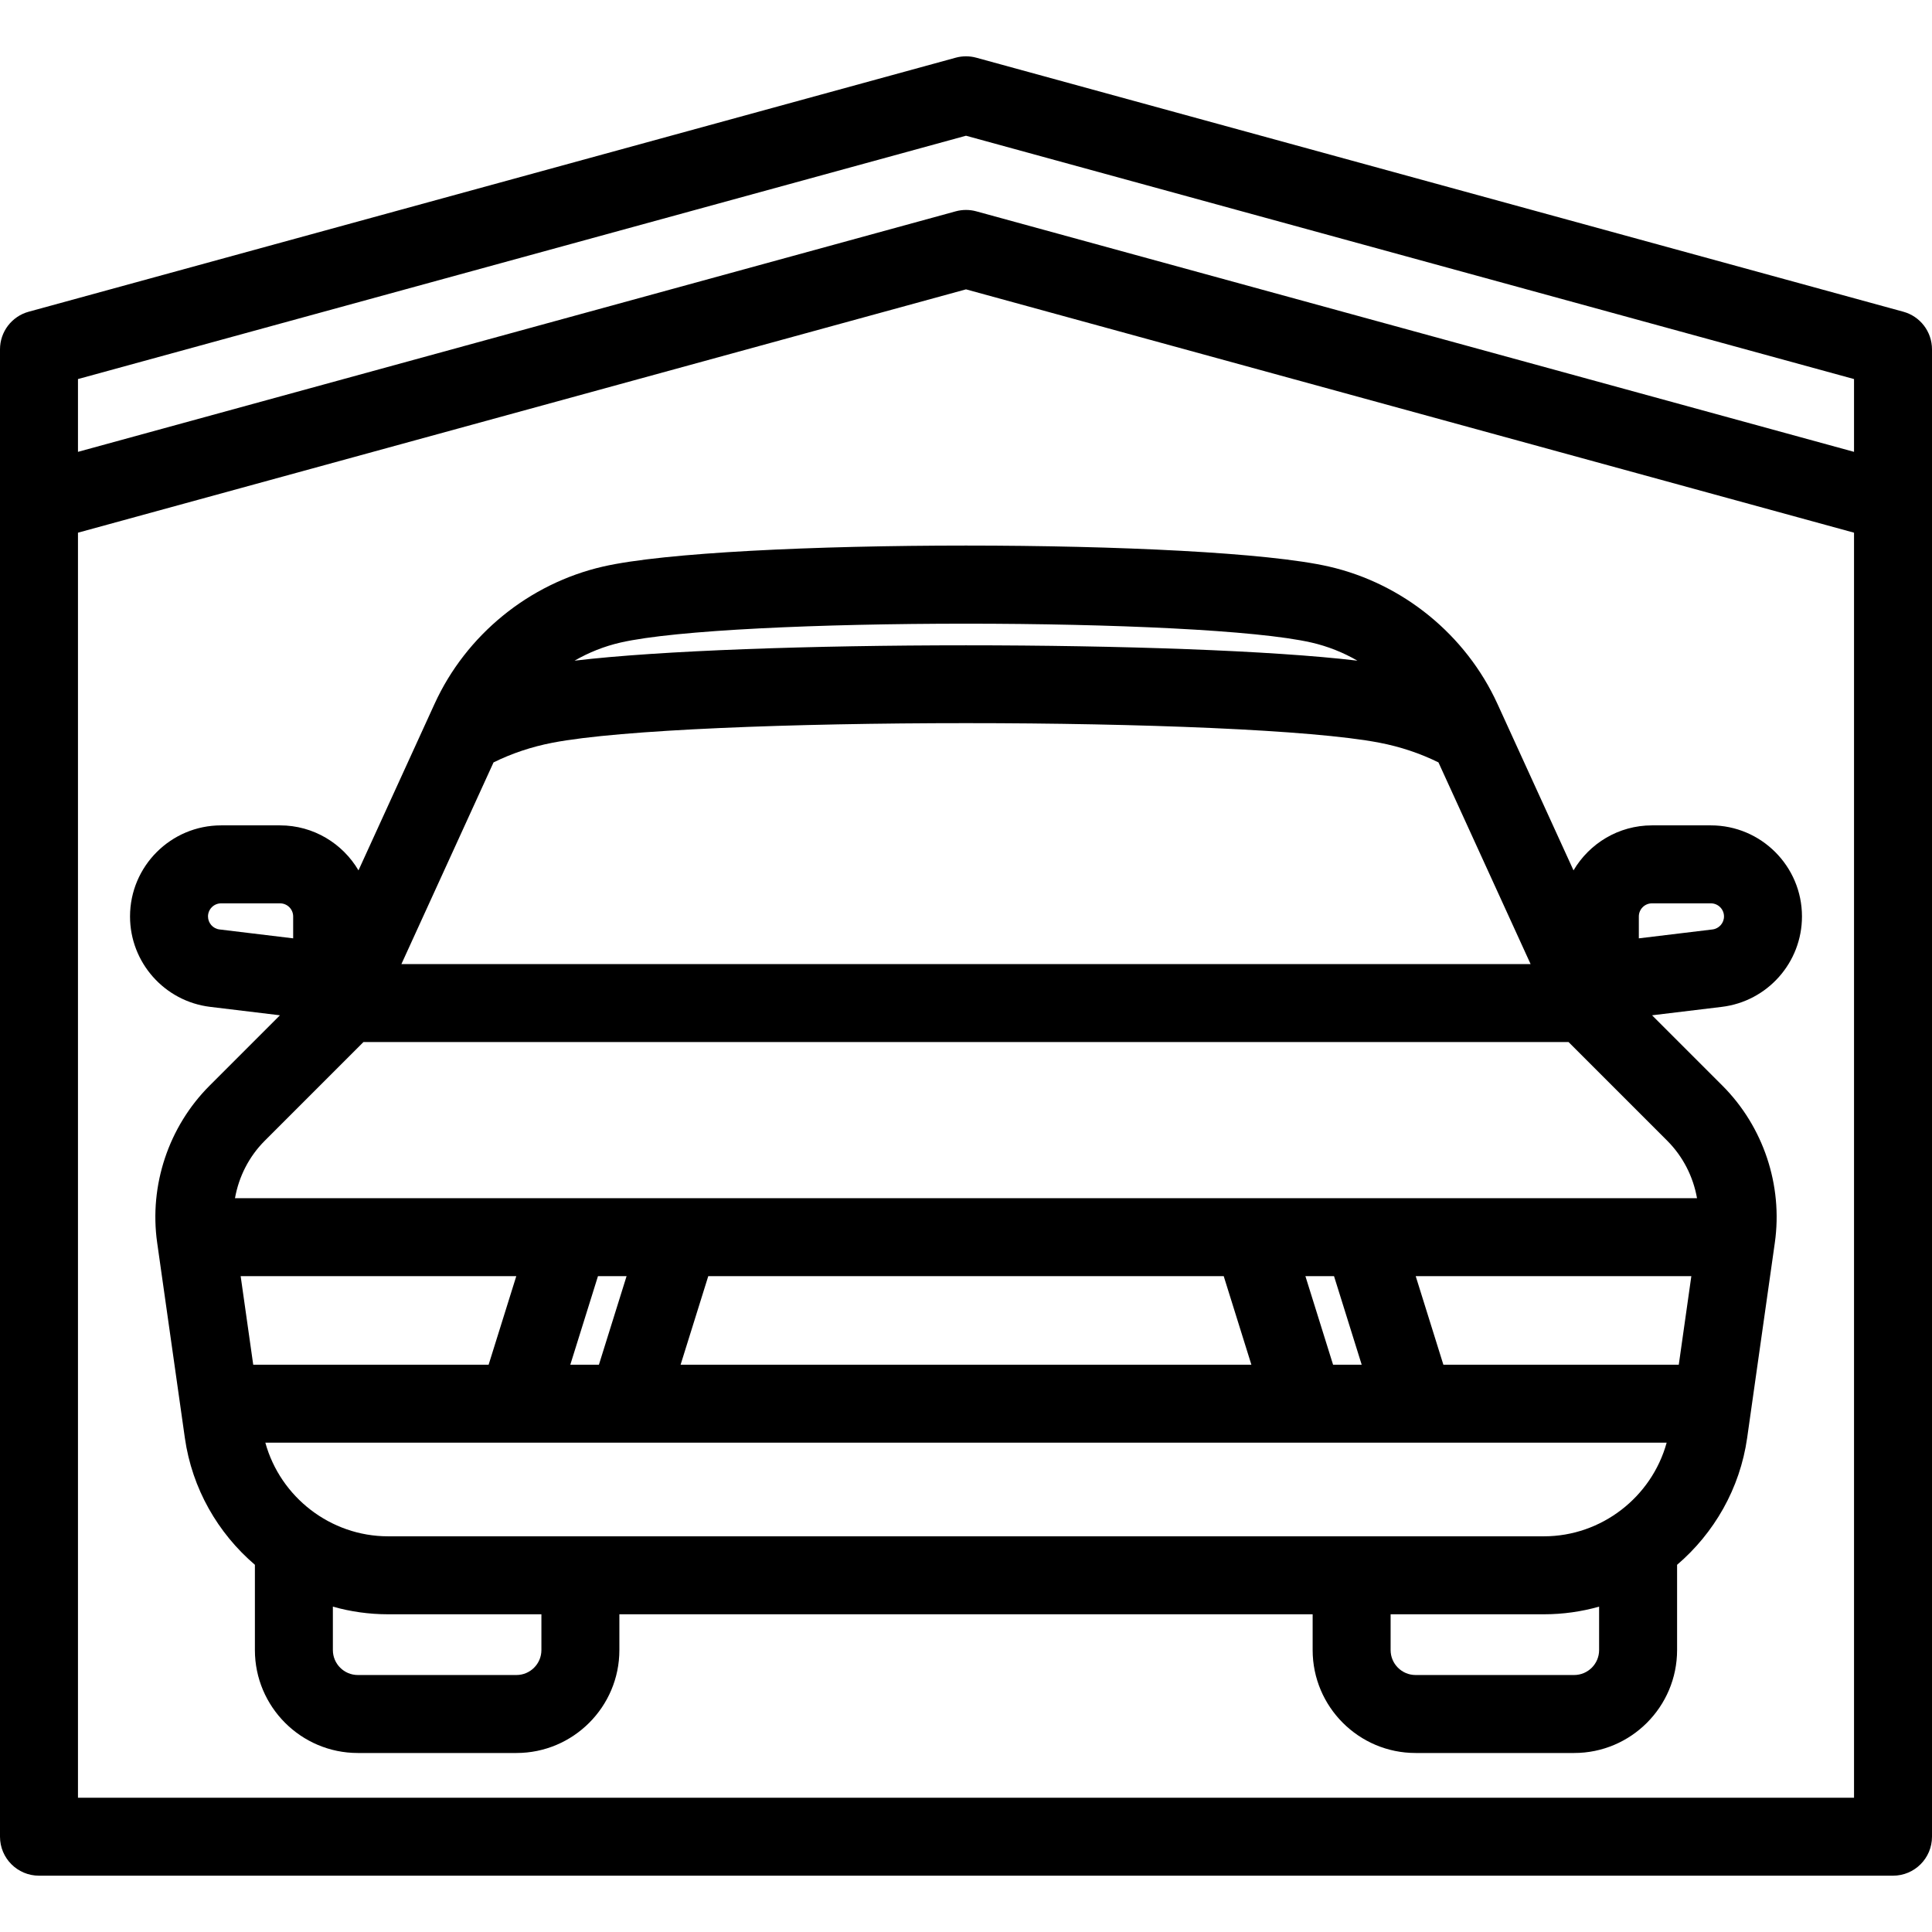
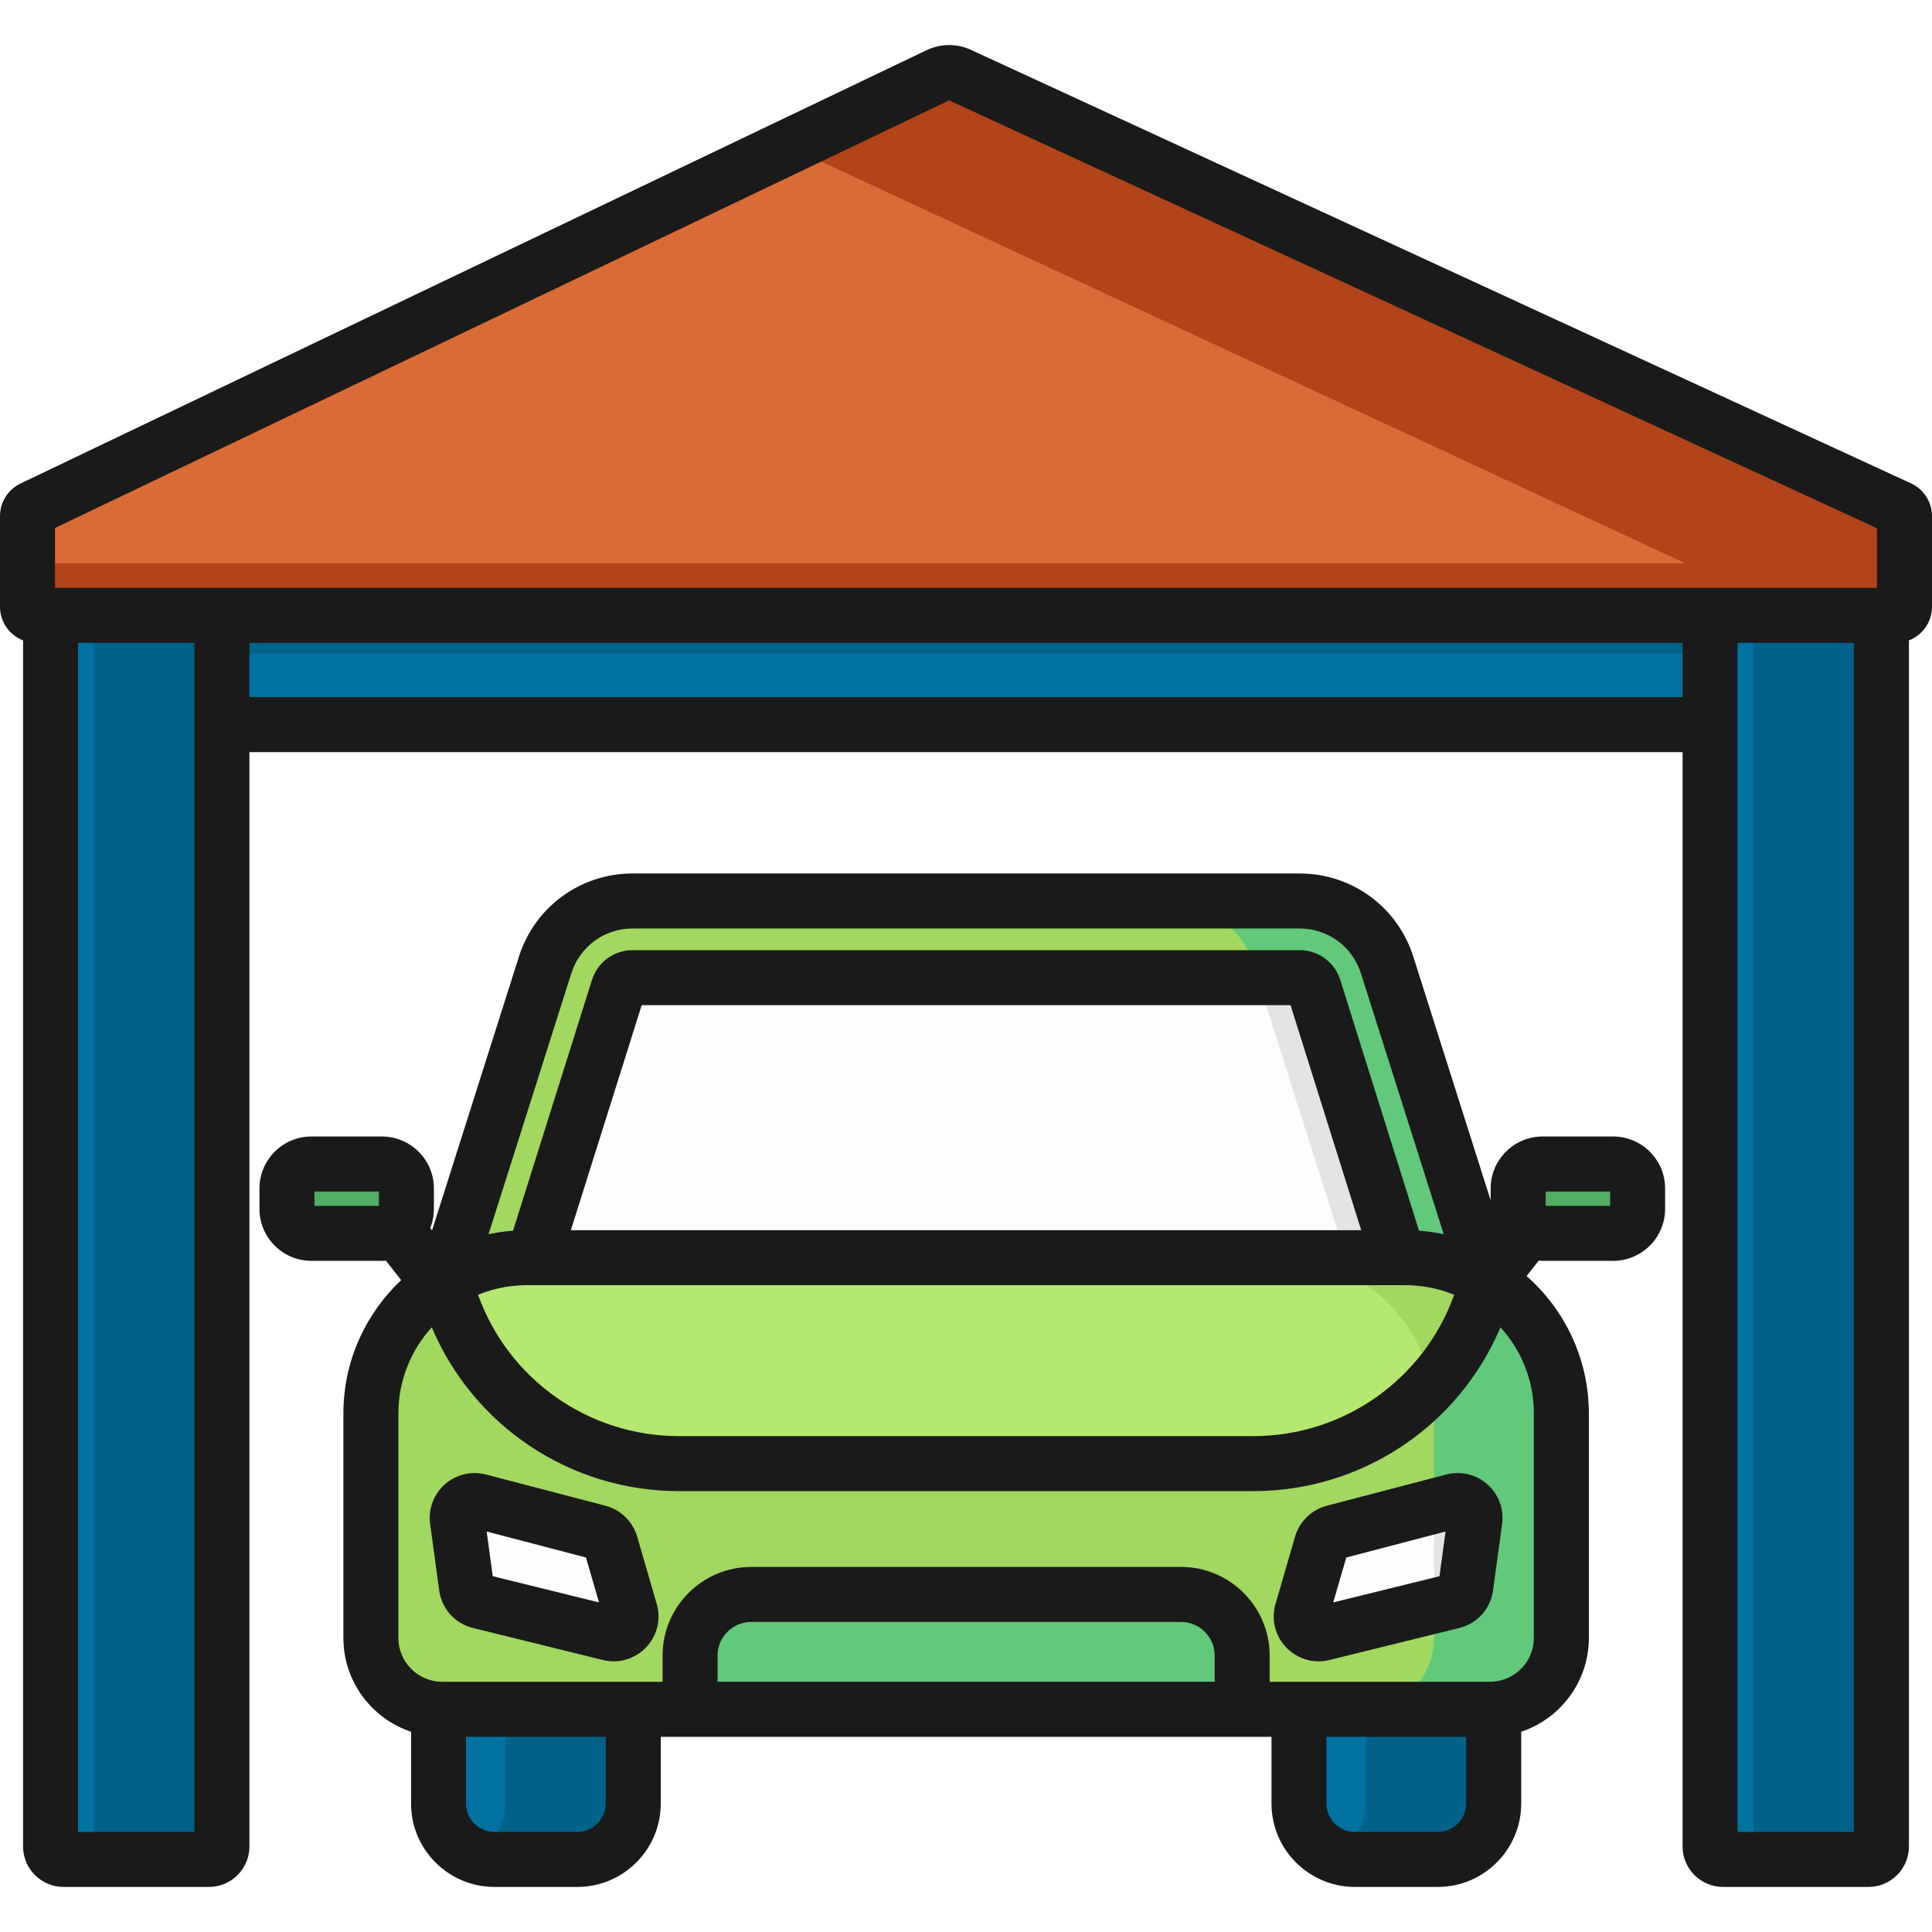
- <svg xmlns="http://www.w3.org/2000/svg" version="1.1" id="Capa_1" x="0px" y="0px" viewBox="0 0 446 446" style="enable-background:new 0 0 446 446;" xml:space="preserve">
+ <svg xmlns="http://www.w3.org/2000/svg" version="1.1" id="Capa_1" x="0px" y="0px" viewBox="0 0 512.002 512.002" style="enable-background:new 0 0 512.002 512.002;" xml:space="preserve">
  <g>
-     <path d="M415.983,211.561c0-11.593-9.431-21.024-21.024-21.024h-13.611c-7.71,0-14.446,4.185-18.105,10.39l-17.549-38.417   c-7.28-15.946-21.827-27.805-38.914-31.722c-28.188-6.459-139.373-6.459-167.561,0c-17.086,3.917-31.633,15.776-38.911,31.719   l-17.552,38.417c-3.659-6.204-10.394-10.387-18.104-10.387H51.041c-11.593,0-21.024,9.431-21.024,21.024   c0,10.625,7.955,19.598,18.503,20.872l16.105,1.945l-16.241,16.241c-9.457,9.457-13.981,23.007-12.103,36.248l6.392,45.068   c1.664,11.733,7.641,22.002,16.17,29.296v19.683c0,13.103,10.66,23.763,23.763,23.763h36.614c13.103,0,23.763-10.66,23.763-23.763   v-8.258h160.04v8.258c0,13.103,10.66,23.763,23.763,23.763h36.605c13.103,0,23.763-10.66,23.763-23.763v-19.68   c8.53-7.294,14.509-17.564,16.174-29.298l6.392-45.068c1.878-13.241-2.646-26.791-12.103-36.248l-16.241-16.241l16.104-1.945   C408.028,231.159,415.983,222.186,415.983,211.561z M143.24,148.333c25.344-5.808,134.175-5.808,159.518,0   c3.751,0.86,7.319,2.287,10.604,4.182c-39.615-4.727-141.132-4.726-180.726,0C135.922,150.62,139.489,149.192,143.24,148.333z    M113.933,175.999c4.241-2.088,8.81-3.619,13.633-4.545c31.213-6.022,159.651-6.022,190.88,0.001   c4.815,0.925,9.381,2.455,13.619,4.541l21.274,46.565H92.663L113.933,175.999z M48.017,211.561c0-1.667,1.356-3.024,3.024-3.024   h13.611c1.667,0,3.024,1.356,3.024,3.024v5.055l-16.998-2.053C49.161,214.379,48.017,213.089,48.017,211.561z M356.424,354.655   H89.576c-13.287,0-24.868-9.068-28.322-21.616h323.493C381.291,345.587,369.71,354.655,356.424,354.655z M333.201,315.039   l-6.385-20.438h63.627l-2.899,20.438H333.201z M307.959,294.6l6.385,20.438h-6.607l-6.385-20.438H307.959z M282.494,294.6   l6.385,20.438H157.117l6.385-20.438H282.494z M138.259,315.039h-6.604l6.385-20.438h6.604L138.259,315.039z M112.798,315.039   H58.456L55.557,294.6h63.626L112.798,315.039z M124.983,380.913c0,3.178-2.585,5.763-5.763,5.763H82.606   c-3.178,0-5.763-2.585-5.763-5.763v-10.021c4.07,1.149,8.344,1.763,12.733,1.763h35.407V380.913z M369.153,380.913   c0,3.178-2.585,5.763-5.763,5.763h-36.605c-3.178,0-5.763-2.585-5.763-5.763v-8.258h35.401c4.388,0,8.661-0.614,12.729-1.763   V380.913z M391.753,276.6H54.247c0.875-4.963,3.239-9.628,6.864-13.253l22.788-22.787h278.204l22.787,22.787   C388.513,266.972,390.877,271.637,391.753,276.6z M395.322,214.563l-16.998,2.053v-5.055c0-1.667,1.356-3.024,3.024-3.024h13.611   c1.667,0,3.024,1.356,3.024,3.024C397.983,213.089,396.839,214.379,395.322,214.563z" />
-     <path d="M439.378,71.961l-214-58.641c-1.557-0.427-3.2-0.427-4.757,0l-214,58.641C2.711,73.032,0,76.586,0,80.641V424   c0,4.97,4.029,9,9,9h428c4.971,0,9-4.03,9-9V80.641C446,76.586,443.289,73.032,439.378,71.961z M223,31.332l205,56.174v16.802   L225.378,48.785c-1.557-0.427-3.2-0.427-4.757,0L18,104.308V87.506L223,31.332z M18,415V122.971l205-56.174l205,56.174V415H18z" />
+     <path style="fill:#50AD62;" d="M101.22,308.472H82.529c-3.574,0-6.482,2.908-6.482,6.482v5.416c0,3.574,2.908,6.482,6.482,6.482   h18.692c1.787,0,3.407-0.727,4.581-1.901s1.901-2.794,1.901-4.581v-5.416C107.702,311.38,104.794,308.472,101.22,308.472z" />
+     <path style="fill:#50AD62;" d="M408.811,308.472h18.691c3.574,0,6.482,2.908,6.482,6.482v5.416c0,3.574-2.908,6.482-6.482,6.482   h-18.691c-1.787,0-3.407-0.727-4.581-1.901s-1.901-2.794-1.901-4.581v-5.416C402.329,311.38,405.237,308.472,408.811,308.472z" />
+   </g>
+   <path style="fill:#0072A2;" d="M117.214,448.132c-0.334,0-0.666-0.009-0.995-0.026v29.846c0,8.184,6.635,14.819,14.819,14.819  h21.966c8.184,0,14.819-6.635,14.819-14.819v-29.82H117.214z" />
+   <path style="fill:#006289;" d="M133.917,448.132v29.82c0,6.059-3.64,11.26-8.849,13.557c1.827,0.806,3.844,1.262,5.969,1.262h21.966  c8.184,0,14.819-6.635,14.819-14.819v-29.82H133.917z" />
+   <path style="fill:#0072A2;" d="M394.854,448.132h-50.608v29.82c0,8.184,6.635,14.819,14.819,14.819h21.966  c8.184,0,14.819-6.635,14.819-14.819v-29.846C395.52,448.123,395.188,448.132,394.854,448.132z" />
+   <path style="fill:#006289;" d="M394.854,448.132h-32.909v29.82c0,6.059-3.64,11.26-8.849,13.557  c1.827,0.806,3.844,1.262,5.969,1.262h21.966c8.184,0,14.819-6.635,14.819-14.819v-29.846  C395.52,448.122,395.188,448.132,394.854,448.132z" />
+   <path style="fill:#FFFCFD;" d="M139.603,333.297h232.862c7.966,0,15.401,2.26,21.71,6.166l-26.574-83.734  c-3.204-10.096-12.577-16.955-23.169-16.955H167.635c-10.592,0-19.965,6.859-23.169,16.955l-26.574,83.734  C124.202,335.557,131.637,333.297,139.603,333.297z" />
+   <path style="fill:#E4E4E4;" d="M367.601,255.728c-3.204-10.096-12.577-16.955-23.169-16.955h-35.466  c10.592,0,19.965,6.859,23.169,16.955l24.617,77.569h15.713c7.966,0,15.401,2.26,21.71,6.166L367.601,255.728z" />
+   <path style="fill:#A0D860;" d="M394.854,452.993h-277.64c-10.452,0-18.925-8.473-18.925-18.925v-59.457  c0-22.817,18.497-41.314,41.314-41.314h232.862c22.817,0,41.314,18.497,41.314,41.314v59.458  C413.779,444.52,405.306,452.993,394.854,452.993z" />
+   <g>
+     <path style="fill:#61C979;" d="M372.465,333.297h-33.708c22.817,0,41.314,18.497,41.314,41.314v59.457   c0,10.452-8.473,18.925-18.925,18.925h33.708c10.452,0,18.925-8.473,18.925-18.925v-59.457   C413.779,351.794,395.282,333.297,372.465,333.297z" />
+     <path style="fill:#61C979;" d="M312.974,422.541h-113.88c-8.956,0-16.217,7.261-16.217,16.217v14.209h146.314v-14.209   C329.191,429.801,321.93,422.541,312.974,422.541z" />
+   </g>
+   <g>
+     <path style="fill:#FFFCFD;" d="M126.954,397.813l31.647,8.275c1.572,0.411,2.811,1.618,3.264,3.178l5.171,17.814   c0.991,3.413-2.086,6.617-5.536,5.766l-34.42-8.49c-1.837-0.453-3.211-1.982-3.467-3.857l-2.399-17.598   C120.772,399.645,123.776,396.982,126.954,397.813z" />
+     <path style="fill:#FFFCFD;" d="M385.113,397.813l-31.647,8.275c-1.572,0.411-2.811,1.618-3.264,3.178l-5.171,17.814   c-0.991,3.413,2.086,6.617,5.536,5.766l34.42-8.49c1.837-0.453,3.211-1.982,3.467-3.857l2.399-17.598   C391.296,399.645,388.292,396.982,385.113,397.813z" />
+   </g>
+   <path style="fill:#E4E4E4;" d="M385.113,397.813l-5.042,1.319v26.436l4.916-1.212c1.837-0.453,3.211-1.982,3.467-3.857l2.399-17.598  C391.296,399.645,388.292,396.982,385.113,397.813z" />
+   <path style="fill:#B4E870;" d="M372.465,333.297H139.603c-7.937,0-15.348,2.243-21.643,6.122  c7.088,28.443,32.636,48.458,62.006,48.458h152.137c29.37,0,54.918-20.014,62.006-48.458  C387.813,335.54,380.402,333.297,372.465,333.297z" />
+   <g>
+     <path style="fill:#A0D860;" d="M389.409,336.934c-0.124-0.056-0.247-0.113-0.371-0.168c-1.58-0.693-3.213-1.288-4.889-1.782   c-0.184-0.054-0.37-0.106-0.555-0.158c-0.71-0.198-1.427-0.378-2.151-0.539c-0.139-0.031-0.275-0.066-0.415-0.096   c-0.842-0.178-1.694-0.329-2.554-0.454c-0.185-0.027-0.373-0.047-0.56-0.071c-0.688-0.091-1.382-0.164-2.081-0.221   c-0.241-0.019-0.483-0.04-0.725-0.055c-0.873-0.055-1.75-0.093-2.637-0.093c-0.002,0-0.004,0-0.006,0h-33.708   c20.209,0,37.018,14.514,40.599,33.685c6.955-7.637,12.124-17.019,14.752-27.563c-0.761-0.469-1.54-0.912-2.332-1.332   c-0.082-0.044-0.166-0.084-0.249-0.128C390.832,337.598,390.125,337.257,389.409,336.934z" />
+     <path style="fill:#A0D860;" d="M141.35,333.297l22.484-71.422c0.528-1.664,2.056-2.782,3.802-2.782h176.796   c1.746,0,3.274,1.118,3.801,2.782l22.427,71.422h1.805c7.966,0,15.401,2.26,21.71,6.166l-26.574-83.735   c-3.204-10.096-12.577-16.955-23.169-16.955H167.635c-10.592,0-19.965,6.859-23.169,16.955l-26.574,83.735   c6.309-3.906,13.745-6.166,21.71-6.166H141.35z" />
+   </g>
+   <path style="fill:#61C979;" d="M367.601,255.728c-3.204-10.096-12.577-16.955-23.169-16.955h-35.304  c10.592,0,19.965,6.859,23.169,16.955l1.068,3.365h11.067c1.746,0,3.274,1.118,3.801,2.782l22.427,71.422h1.805  c7.966,0,15.401,2.26,21.71,6.166L367.601,255.728z" />
+   <rect x="53.95" y="158.211" style="fill:#0072A2;" width="404.1" height="33.822" />
+   <rect x="53.95" y="158.211" style="fill:#006289;" width="404.1" height="15.04" />
+   <path style="fill:#0072A2;" d="M453.189,158.215v331.122c0,1.896,1.537,3.434,3.434,3.434h38.542c1.896,0,3.434-1.537,3.434-3.434  V158.215H453.189z" />
+   <path style="fill:#006289;" d="M464.693,158.215v334.556h30.471c1.896,0,3.434-1.537,3.434-3.434V158.215H464.693z" />
+   <path style="fill:#0072A2;" d="M13.402,158.215v331.122c0,1.896,1.537,3.434,3.434,3.434h38.542c1.896,0,3.434-1.537,3.434-3.434  V158.215H13.402z" />
+   <path style="fill:#006289;" d="M24.906,158.215v334.556h30.471c1.896,0,3.434-1.537,3.434-3.434V158.215H24.906z" />
+   <path style="fill:#D96B37;" d="M503.397,134.72L254.269,19.833c-1.768-0.815-3.808-0.801-5.564,0.039L8.575,134.712  c-0.786,0.376-1.287,1.17-1.287,2.042v24.06c0,1.25,1.013,2.263,2.263,2.263h492.898c1.25,0,2.263-1.013,2.263-2.263v-24.038  C504.712,135.892,504.199,135.09,503.397,134.72z" />
+   <path style="fill:#B14418;" d="M503.397,134.72L254.269,19.833c-1.768-0.815-3.808-0.801-5.564,0.039l-39.646,18.96l237.578,110.449  H7.288v11.532c0,1.25,1.013,2.263,2.263,2.263h492.898c1.25,0,2.263-1.013,2.263-2.263v-24.038  C504.712,135.893,504.199,135.09,503.397,134.72z" />
+   <g>
+     <path style="fill:#1A1A1A;" d="M168.865,407.235c-1.161-4.003-4.387-7.143-8.419-8.198l-31.648-8.274   c-0.992-0.259-2.009-0.391-3.025-0.391c-3.427,0-6.693,1.489-8.959,4.085c-2.257,2.586-3.284,6.023-2.82,9.427l2.399,17.598   c0.663,4.869,4.173,8.774,8.943,9.948l34.42,8.491c0.943,0.233,1.91,0.351,2.872,0.351c3.708,0,7.26-1.782,9.502-4.768   c2.265-3.016,2.96-6.827,1.905-10.456L168.865,407.235z M130.59,417.715l-1.614-11.84l26.314,6.88l3.457,11.907L130.59,417.715z" />
+     <path style="fill:#1A1A1A;" d="M386.294,390.372c-1.016,0-2.034,0.132-3.025,0.391l-31.648,8.274   c-4.031,1.054-7.257,4.195-8.418,8.197l-5.172,17.814c-1.054,3.629-0.36,7.439,1.905,10.456c2.241,2.985,5.794,4.768,9.501,4.768   c0.001,0,0.001,0,0.001,0c0.962,0,1.929-0.118,2.872-0.351l34.418-8.49c4.771-1.176,8.281-5.08,8.944-9.948l2.398-17.598   c0.465-3.406-0.563-6.843-2.819-9.428C392.987,391.861,389.722,390.372,386.294,390.372z M381.478,417.715l-28.157,6.946   l3.457-11.907l26.314-6.88L381.478,417.715z" />
+     <path style="fill:#1A1A1A;" d="M427.503,301.184h-18.692c-7.592,0-13.77,6.177-13.77,13.77v3.147l-20.494-64.578   c-4.183-13.181-16.284-22.037-30.115-22.037H167.635c-13.828,0-25.931,8.856-30.115,22.037l-23.023,72.546l-0.483-0.616   c0.635-1.597,0.975-3.313,0.975-5.083v-5.416c0-7.592-6.177-13.77-13.77-13.77H82.528c-7.592,0-13.77,6.177-13.77,13.77v5.416   c0,7.592,6.177,13.77,13.77,13.77h18.692c0.351,0,0.698-0.025,1.045-0.051l4.046,5.162c-9.415,8.869-15.31,21.435-15.31,35.36   v59.458c0,11.559,7.524,21.388,17.93,24.864v19.019c0,12.19,9.917,22.107,22.106,22.107h21.966c12.19,0,22.107-9.917,22.107-22.107   v-17.671h161.849v17.671c0,12.19,9.917,22.107,22.106,22.107h21.965c12.19,0,22.107-9.917,22.107-22.107v-19.019   c10.405-3.476,17.93-13.304,17.93-24.864v-59.458c0-14.501-6.392-27.531-16.497-36.443l3.197-4.079   c0.346,0.026,0.693,0.051,1.044,0.051h18.692c7.592,0,13.77-6.177,13.77-13.77v-5.416   C441.272,307.362,435.095,301.184,427.503,301.184z M100.414,319.565h-17.08v-3.805h17.08V319.565z M151.412,257.933   c2.254-7.101,8.774-11.872,16.223-11.872h176.798c7.45,0,13.969,4.77,16.223,11.871l21.943,69.142   c-0.023-0.005-0.046-0.009-0.069-0.013c-0.044-0.009-0.088-0.018-0.132-0.028c-0.201-0.042-0.404-0.077-0.605-0.116   c-0.003-0.001-0.006-0.001-0.009-0.002c-0.293-0.057-0.586-0.117-0.881-0.169c-0.209-0.037-0.42-0.067-0.63-0.101   c-0.224-0.036-0.447-0.074-0.673-0.107c-0.114-0.017-0.227-0.035-0.342-0.051c-0.255-0.036-0.511-0.064-0.766-0.096   c-0.296-0.037-0.592-0.077-0.89-0.108c-0.036-0.004-0.071-0.009-0.106-0.013c-0.113-0.012-0.227-0.019-0.34-0.029   c-0.108-0.01-0.217-0.018-0.325-0.028c-0.26-0.023-0.518-0.052-0.778-0.071l-20.871-66.465c-1.49-4.708-5.809-7.871-10.749-7.871   H167.636c-4.935,0-9.255,3.161-10.754,7.882l-20.921,66.459c-0.063,0.005-0.125,0.015-0.188,0.02   c-0.29,0.023-0.579,0.047-0.868,0.075c-0.11,0.011-0.221,0.017-0.331,0.029c-0.608,0.063-1.214,0.139-1.819,0.225   c-0.067,0.009-0.132,0.021-0.199,0.031c-0.01,0.001-0.019,0.003-0.029,0.005c-0.243,0.036-0.484,0.074-0.726,0.113   c-0.515,0.084-1.029,0.176-1.54,0.276c-0.196,0.038-0.393,0.072-0.588,0.113c-0.054,0.011-0.107,0.023-0.161,0.034   c-0.015,0.003-0.03,0.005-0.045,0.008L151.412,257.933z M360.734,326.009H151.285l18.771-59.629h171.953L360.734,326.009z    M127.891,342.667c0.041-0.015,0.082-0.032,0.123-0.047c0.125-0.046,0.253-0.085,0.379-0.129c0.535-0.187,1.075-0.361,1.619-0.521   c0.164-0.048,0.33-0.095,0.495-0.141c0.036-0.01,0.072-0.02,0.108-0.03c0.544-0.149,1.093-0.284,1.645-0.406   c0.16-0.035,0.319-0.074,0.479-0.107c0.659-0.136,1.323-0.252,1.991-0.348c0.163-0.023,0.327-0.041,0.49-0.063   c0.554-0.072,1.11-0.129,1.669-0.174c0.094-0.007,0.187-0.015,0.281-0.021c0.107-0.008,0.214-0.017,0.321-0.023   c0.701-0.043,1.403-0.073,2.108-0.073c0.001,0,0.002,0,0.004,0h1.747h229.31h1.805c0.706,0,1.409,0.03,2.111,0.073   c0.114,0.007,0.227,0.017,0.34,0.025c0.087,0.006,0.173,0.013,0.26,0.02c0.561,0.045,1.119,0.102,1.675,0.174   c0.161,0.021,0.324,0.039,0.484,0.062c0.668,0.096,1.333,0.213,1.993,0.348c0.16,0.033,0.319,0.071,0.479,0.107   c0.552,0.122,1.1,0.257,1.645,0.406c0.041,0.011,0.082,0.022,0.123,0.034c0.159,0.044,0.318,0.089,0.476,0.135   c0.549,0.161,1.093,0.337,1.633,0.525c0.121,0.043,0.245,0.08,0.366,0.124c0.043,0.016,0.085,0.033,0.127,0.049   c0.403,0.148,0.799,0.316,1.197,0.479c-8.001,22.31-29.154,37.444-53.271,37.444H179.965c-24.117,0-45.27-15.134-53.271-37.444   C127.091,342.982,127.487,342.815,127.891,342.667z M160.534,477.951c0,4.152-3.379,7.531-7.531,7.531h-21.966   c-4.152,0-7.531-3.379-7.531-7.531v-17.67h37.028V477.951z M321.904,445.679h-131.74v-6.921c0-4.924,4.006-8.929,8.93-8.929   h113.879c4.924,0,8.93,4.005,8.93,8.929v6.921H321.904z M388.561,477.951c0,4.152-3.379,7.531-7.531,7.531h-21.965   c-4.152,0-7.531-3.379-7.531-7.531v-17.67h37.027V477.951z M406.491,374.611v59.458c0,6.145-4.792,11.181-10.834,11.597   c-0.061,0.002-0.122-0.003-0.184,0l-0.439,0.028l-50.787,0.013h-7.768v-6.948c0-12.96-10.544-23.504-23.505-23.504h-113.88   c-12.961,0-23.505,10.544-23.505,23.504v6.948h-58.344l-0.652-0.041c-0.062-0.003-0.123,0.002-0.184,0   c-6.041-0.416-10.833-5.452-10.833-11.597v-59.458c0-8.793,3.353-16.818,8.847-22.863c10.991,26.027,36.559,43.417,65.542,43.417   h152.137c28.983,0,54.55-17.391,65.542-43.417C403.138,357.793,406.491,365.818,406.491,374.611z M426.697,319.565h-17.08v-3.805   h17.08V319.565z" />
+     <path style="fill:#1A1A1A;" d="M506.449,128.103L257.32,13.215c-1.829-0.844-3.778-1.272-5.792-1.272   c-2.052,0-4.115,0.468-5.967,1.354L5.43,128.138C2.131,129.715,0,133.097,0,136.753v24.061c0,4.054,2.543,7.517,6.115,8.901   v319.622c0,5.912,4.809,10.722,10.721,10.722h38.542c5.912,0,10.722-4.81,10.722-10.722V199.324h379.802v290.013   c0,5.912,4.81,10.722,10.722,10.722h38.542c5.912,0,10.721-4.81,10.721-10.722V169.714c3.571-1.384,6.115-4.847,6.115-8.901   v-24.038C512,133.063,509.822,129.66,506.449,128.103z M51.524,192.036v293.447H20.69V170.364h30.834   C51.524,170.364,51.524,192.036,51.524,192.036z M445.901,184.748H66.099v-14.384h379.802V184.748z M491.31,485.483h-30.834   V192.036v-21.672h30.834V485.483z M497.425,155.789h-44.236H58.811H14.575V139.92L251.533,26.597l245.892,113.394V155.789z" />
  </g>
  <g>
</g>
  <g>
</g>
  <g>
</g>
  <g>
</g>
  <g>
</g>
  <g>
</g>
  <g>
</g>
  <g>
</g>
  <g>
</g>
  <g>
</g>
  <g>
</g>
  <g>
</g>
  <g>
</g>
  <g>
</g>
  <g>
</g>
</svg>
